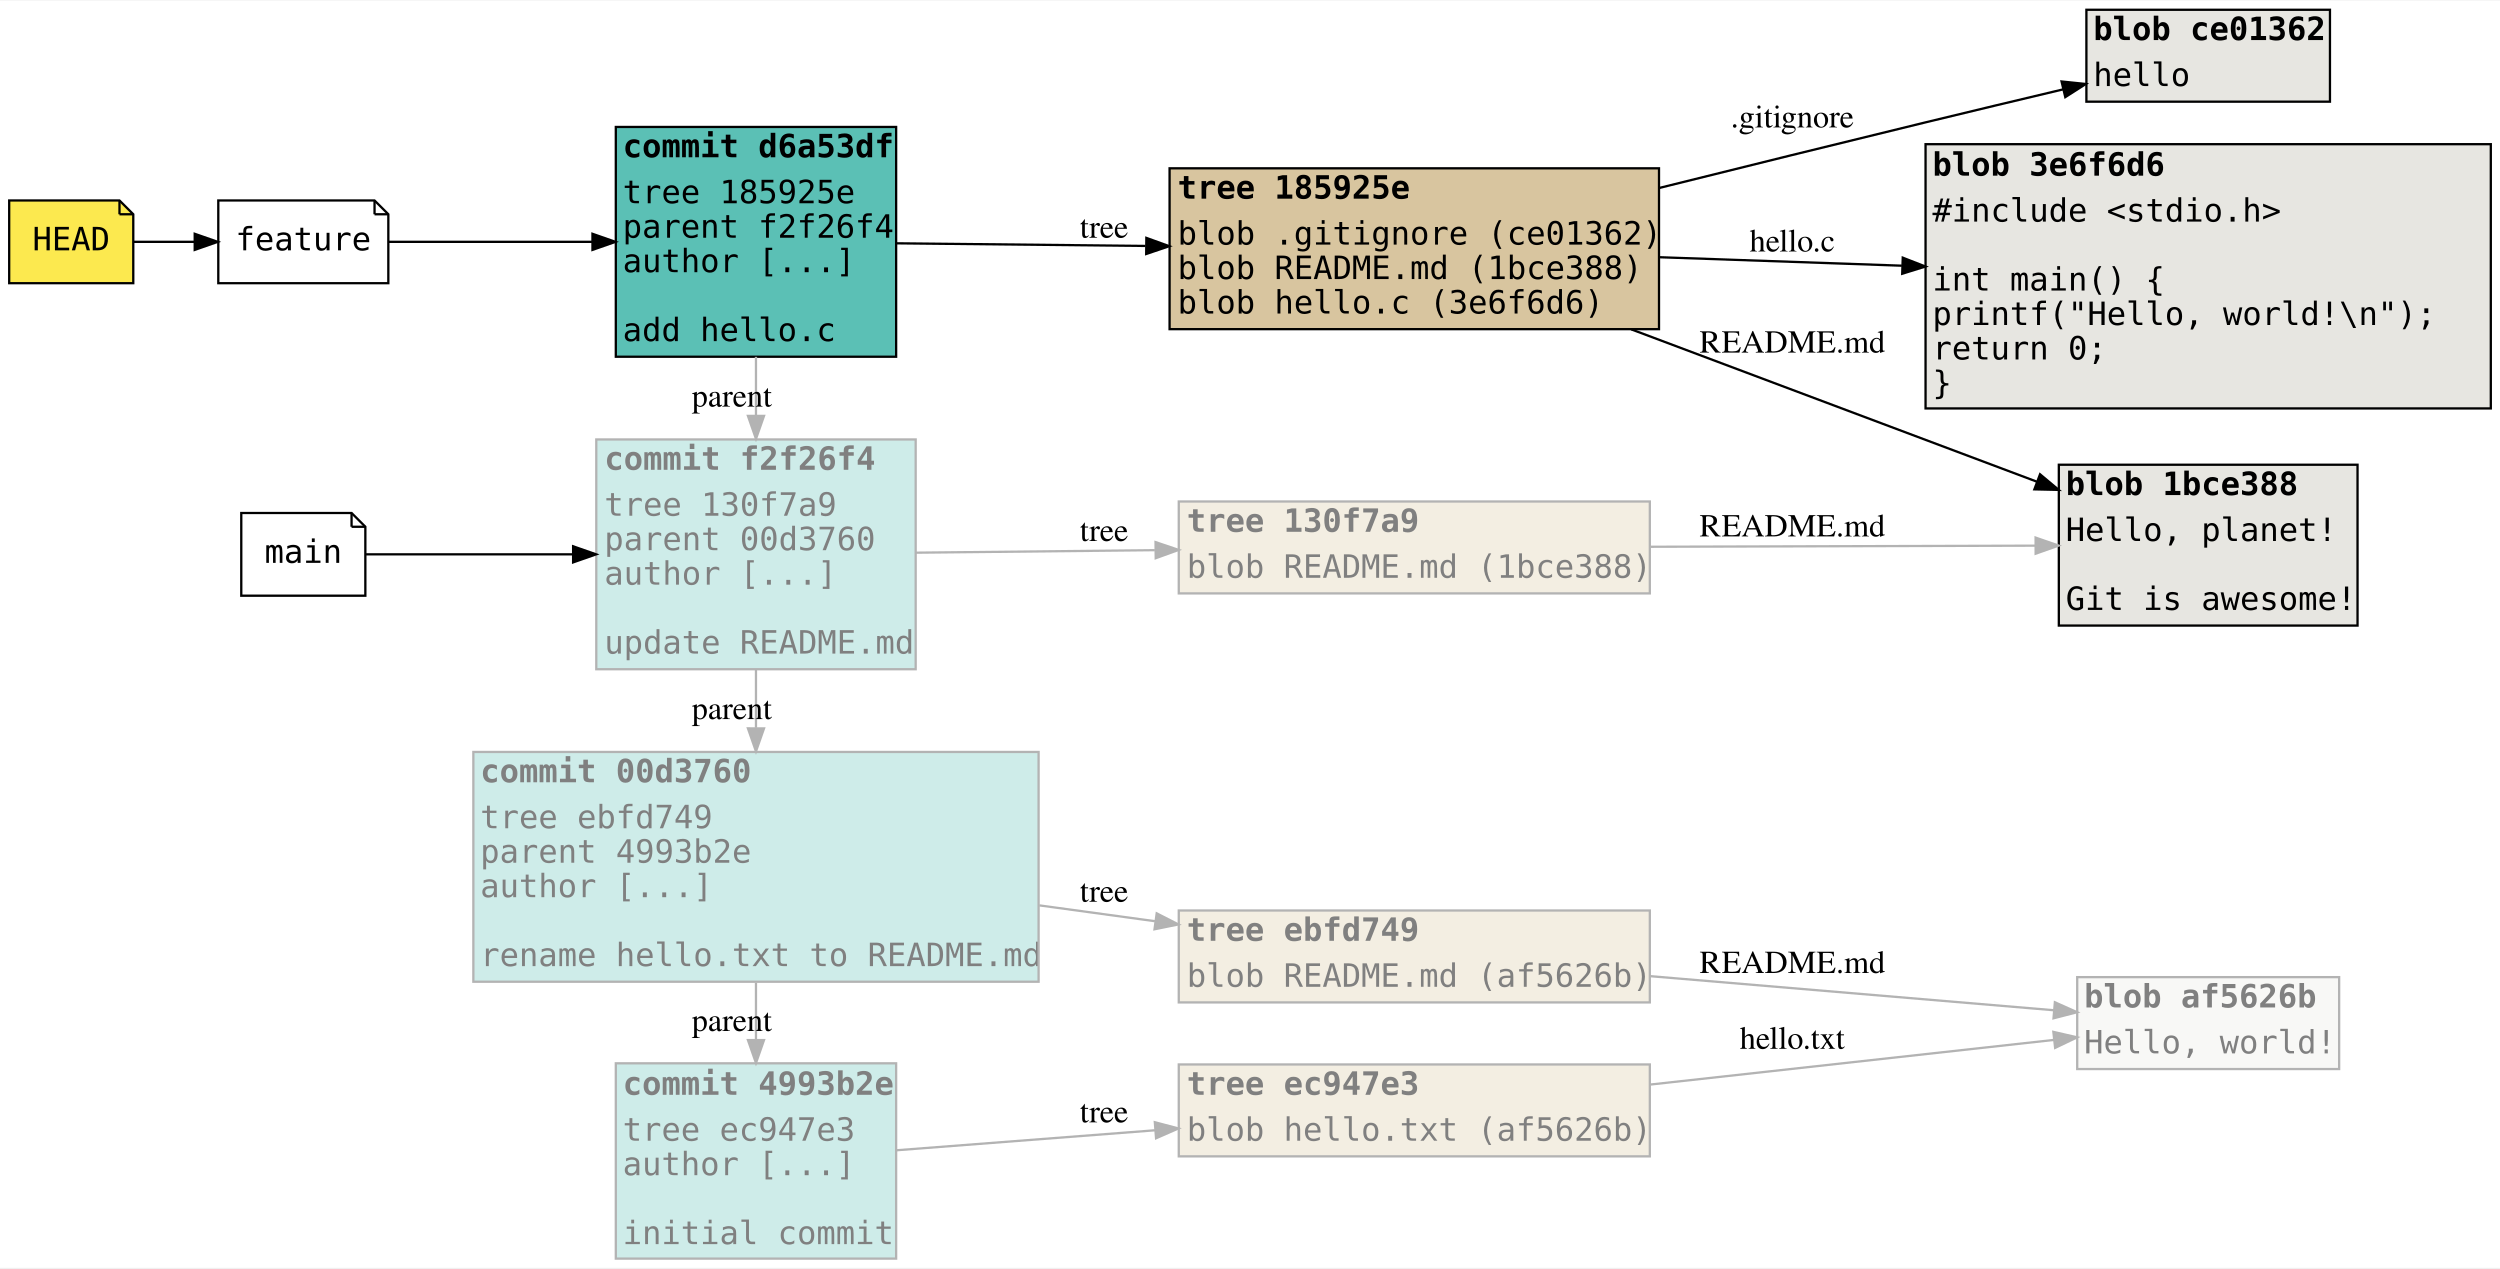
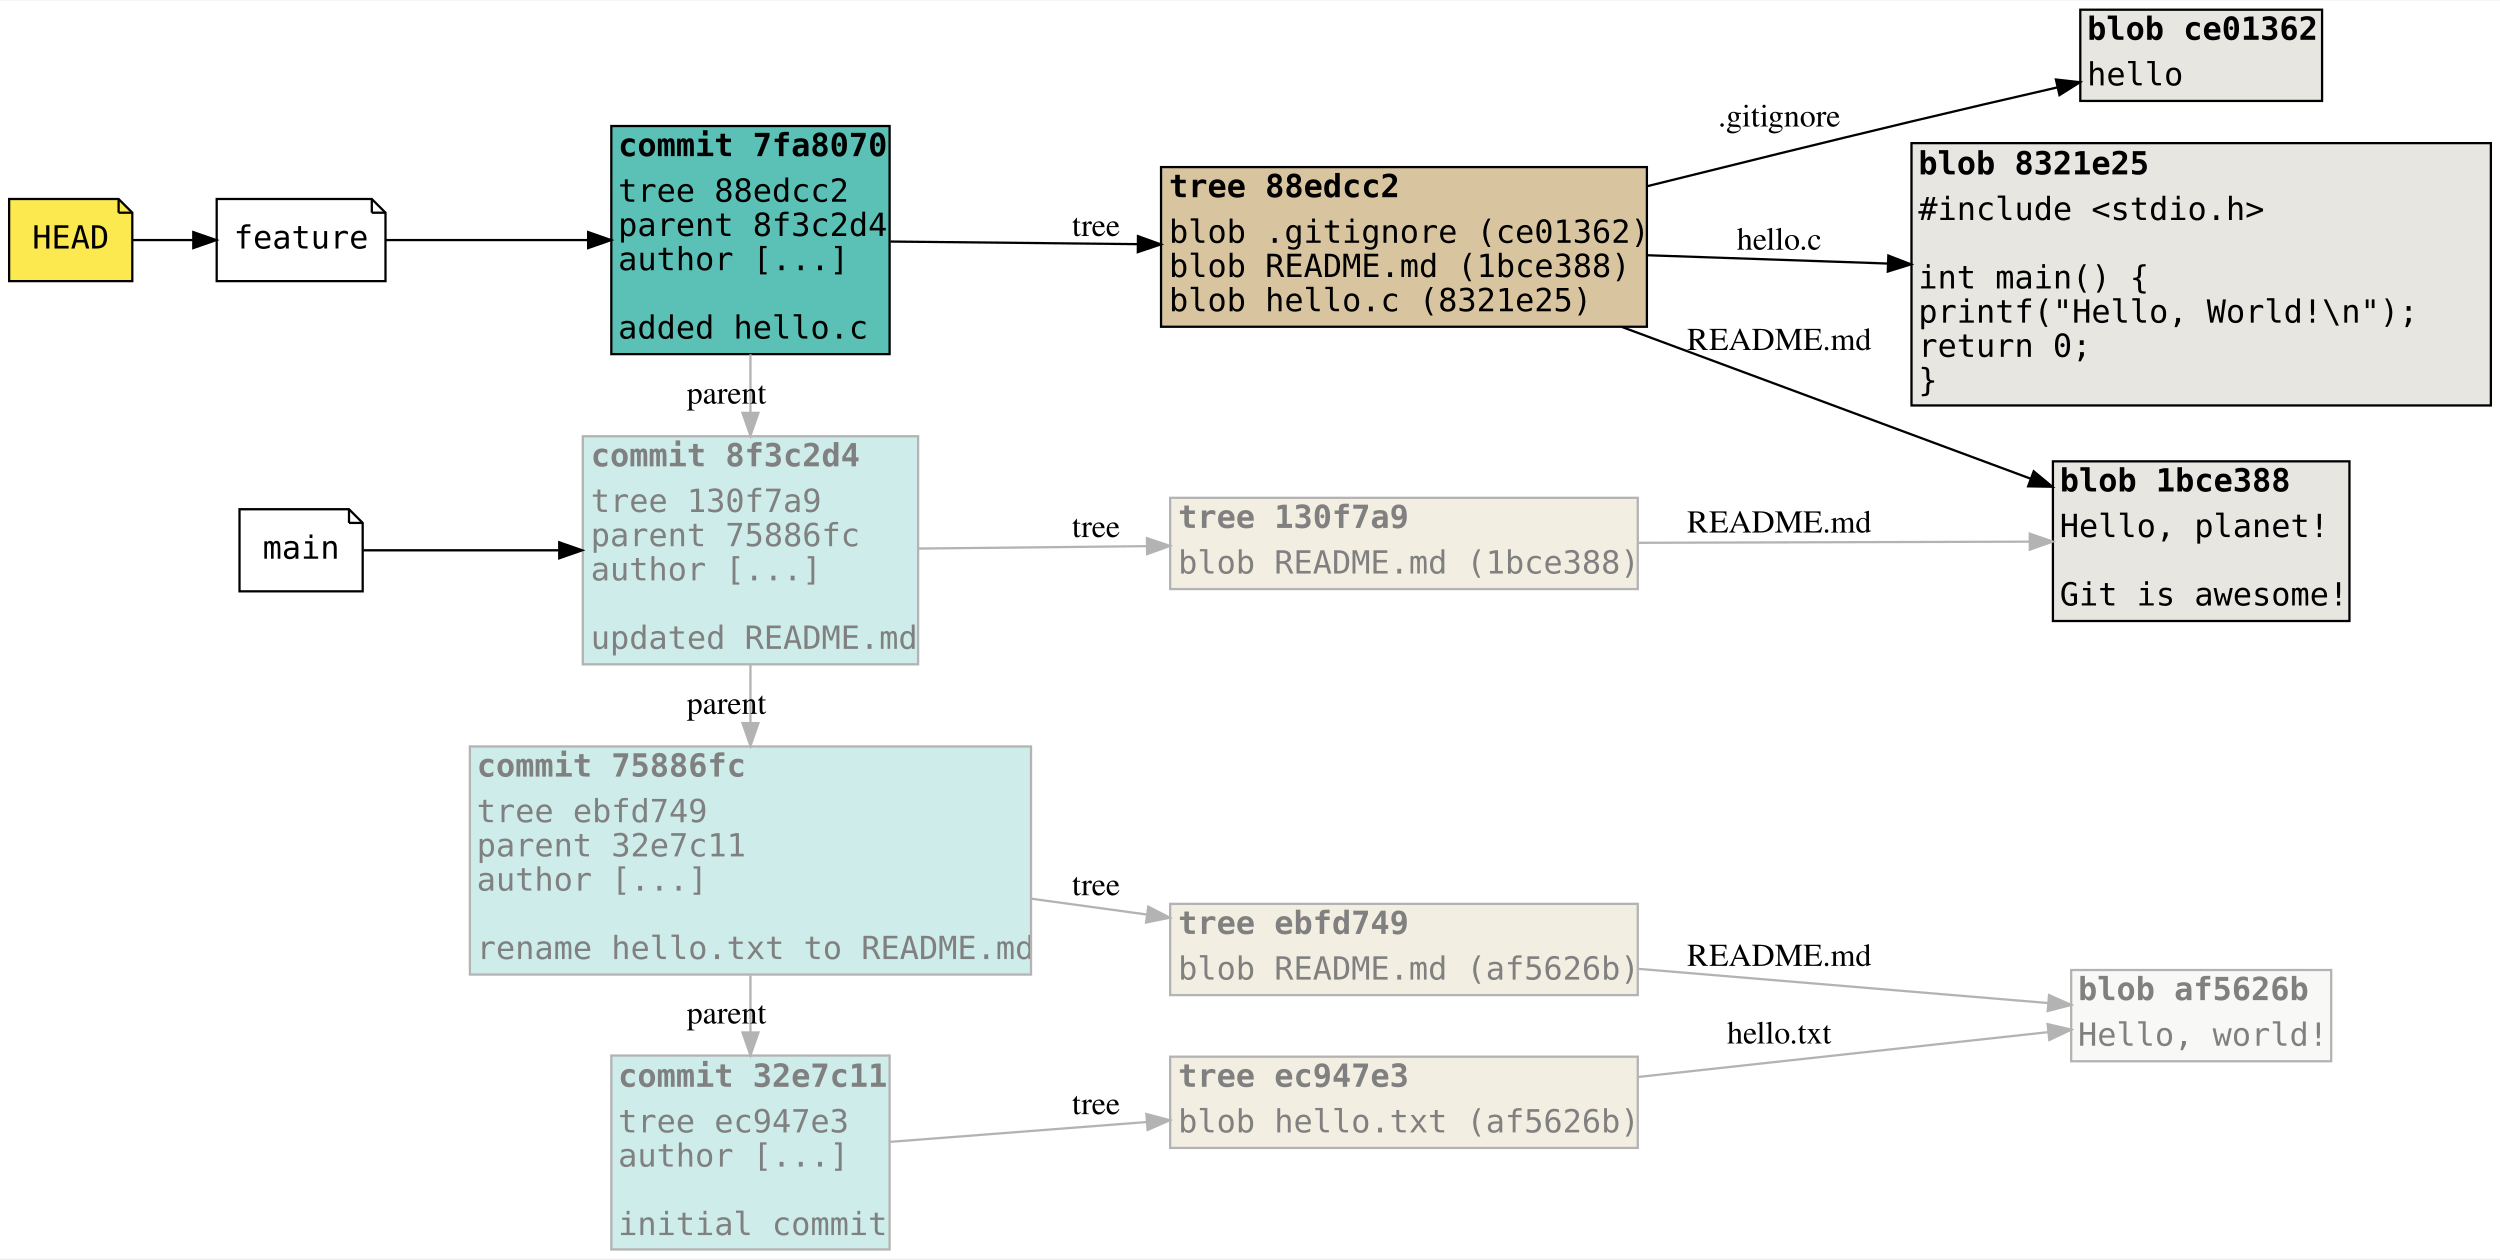
- <svg xmlns="http://www.w3.org/2000/svg" width="1088pt" height="552pt" viewBox="0.00 0.00 1088.00 551.50">
+ <svg xmlns="http://www.w3.org/2000/svg" width="1096pt" height="552pt" viewBox="0.00 0.00 1096.00 551.50">
  <g id="graph0" class="graph" transform="scale(1 1) rotate(0) translate(4 547.5)">
-     <polygon fill="white" stroke="transparent" points="-4,4 -4,-547.5 1084,-547.5 1084,4 -4,4" />
+     <polygon fill="white" stroke="transparent" points="-4,4 -4,-547.5 1092,-547.5 1092,4 -4,4" />
    <g id="node1" class="node">
      <polygon fill="#5bc0b5" stroke="transparent" points="264,-392.5 264,-492.5 386,-492.5 386,-392.5 264,-392.5" />
-       <text text-anchor="start" x="267" y="-479.3" font-family="monospace" font-weight="bold" font-size="14.00" fill="#000000">commit d6a53df</text>
-       <text text-anchor="start" x="267" y="-459.3" font-family="monospace" font-size="14.00" fill="#000000">tree 185925e  </text>
-       <text text-anchor="start" x="267" y="-444.3" font-family="monospace" font-size="14.00" fill="#000000">parent f2f26f4</text>
+       <text text-anchor="start" x="267" y="-479.3" font-family="monospace" font-weight="bold" font-size="14.00" fill="#000000">commit 7fa8070</text>
+       <text text-anchor="start" x="267" y="-459.3" font-family="monospace" font-size="14.00" fill="#000000">tree 88edcc2  </text>
+       <text text-anchor="start" x="267" y="-444.3" font-family="monospace" font-size="14.00" fill="#000000">parent 8f3c2d4</text>
      <text text-anchor="start" x="267" y="-429.3" font-family="monospace" font-size="14.00" fill="#000000">author [...]  </text>
      <text text-anchor="start" x="267" y="-414.3" font-family="monospace" font-size="14.00" fill="#000000">              </text>
-       <text text-anchor="start" x="267" y="-399.3" font-family="monospace" font-size="14.00" fill="#000000">add hello.c   </text>
+       <text text-anchor="start" x="267" y="-399.3" font-family="monospace" font-size="14.00" fill="#000000">added hello.c </text>
      <polygon fill="none" stroke="#000000" points="264,-392.5 264,-492.5 386,-492.5 386,-392.5 264,-392.5" />
    </g>
    <g id="node2" class="node">
      <polygon fill="#d8c59f" stroke="transparent" points="505,-404.5 505,-474.5 718,-474.5 718,-404.5 505,-404.5" />
-       <text text-anchor="start" x="508.5" y="-461.3" font-family="monospace" font-weight="bold" font-size="14.00" fill="#000000">tree 185925e</text>
+       <text text-anchor="start" x="508.5" y="-461.3" font-family="monospace" font-weight="bold" font-size="14.00" fill="#000000">tree 88edcc2</text>
      <text text-anchor="start" x="508.5" y="-441.3" font-family="monospace" font-size="14.00" fill="#000000">blob .gitignore (ce01362)</text>
      <text text-anchor="start" x="508.5" y="-426.3" font-family="monospace" font-size="14.00" fill="#000000">blob README.md (1bce388) </text>
-       <text text-anchor="start" x="508.5" y="-411.3" font-family="monospace" font-size="14.00" fill="#000000">blob hello.c (3e6f6d6)   </text>
+       <text text-anchor="start" x="508.5" y="-411.3" font-family="monospace" font-size="14.00" fill="#000000">blob hello.c (8321e25)   </text>
      <polygon fill="none" stroke="#000000" points="505,-404.5 505,-474.5 718,-474.5 718,-404.5 505,-404.5" />
    </g>
    <g id="edge1" class="edge">
      <path fill="none" stroke="#000000" d="M386.34,-441.86C417.79,-441.53 457.36,-441.11 494.46,-440.72" />
      <polygon fill="#000000" stroke="#000000" points="494.89,-444.22 504.85,-440.61 494.82,-437.22 494.89,-444.22" />
      <text text-anchor="middle" x="476.5" y="-444.3" font-family="Times,serif" font-size="14.00">tree</text>
    </g>
    <g id="node3" class="node">
-       <polygon fill="#ceece9" stroke="transparent" points="255.5,-256.5 255.5,-356.5 394.5,-356.5 394.5,-256.5 255.5,-256.5" />
-       <text text-anchor="start" x="259" y="-343.3" font-family="monospace" font-weight="bold" font-size="14.00" fill="#808080">commit f2f26f4</text>
-       <text text-anchor="start" x="259" y="-323.3" font-family="monospace" font-size="14.00" fill="#808080">tree 130f7a9    </text>
-       <text text-anchor="start" x="259" y="-308.3" font-family="monospace" font-size="14.00" fill="#808080">parent 00d3760  </text>
-       <text text-anchor="start" x="259" y="-293.3" font-family="monospace" font-size="14.00" fill="#808080">author [...]    </text>
-       <text text-anchor="start" x="259" y="-278.3" font-family="monospace" font-size="14.00" fill="#808080">                </text>
-       <text text-anchor="start" x="259" y="-263.3" font-family="monospace" font-size="14.00" fill="#808080">update README.md</text>
-       <polygon fill="none" stroke="#b3b3b3" points="255.5,-256.5 255.5,-356.5 394.5,-356.5 394.5,-256.5 255.5,-256.5" />
+       <polygon fill="#ceece9" stroke="transparent" points="251.5,-256.5 251.5,-356.5 398.5,-356.5 398.5,-256.5 251.5,-256.5" />
+       <text text-anchor="start" x="255" y="-343.3" font-family="monospace" font-weight="bold" font-size="14.00" fill="#808080">commit 8f3c2d4</text>
+       <text text-anchor="start" x="255" y="-323.3" font-family="monospace" font-size="14.00" fill="#808080">tree 130f7a9     </text>
+       <text text-anchor="start" x="255" y="-308.3" font-family="monospace" font-size="14.00" fill="#808080">parent 75886fc   </text>
+       <text text-anchor="start" x="255" y="-293.3" font-family="monospace" font-size="14.00" fill="#808080">author [...]     </text>
+       <text text-anchor="start" x="255" y="-278.3" font-family="monospace" font-size="14.00" fill="#808080">                 </text>
+       <text text-anchor="start" x="255" y="-263.3" font-family="monospace" font-size="14.00" fill="#808080">updated README.md</text>
+       <polygon fill="none" stroke="#b3b3b3" points="251.5,-256.5 251.5,-356.5 398.5,-356.5 398.5,-256.5 251.5,-256.5" />
    </g>
    <g id="edge2" class="edge">
      <path fill="none" stroke="#b3b3b3" d="M325,-392.45C325,-384.17 325,-375.51 325,-367.01" />
      <polygon fill="#b3b3b3" stroke="#b3b3b3" points="328.5,-366.75 325,-356.75 321.5,-366.76 328.5,-366.75" />
      <text text-anchor="middle" x="314.5" y="-370.8" font-family="Times,serif" font-size="14.00">parent</text>
    </g>
    <g id="node4" class="node">
-       <polygon fill="#e7e6e1" stroke="transparent" points="904,-503.5 904,-543.5 1010,-543.5 1010,-503.5 904,-503.5" />
-       <text text-anchor="start" x="907" y="-530.3" font-family="monospace" font-weight="bold" font-size="14.00" fill="#000000">blob ce01362</text>
-       <text text-anchor="start" x="907" y="-510.3" font-family="monospace" font-size="14.00" fill="#000000">hello</text>
-       <polygon fill="none" stroke="#000000" points="904,-503.5 904,-543.5 1010,-543.5 1010,-503.5 904,-503.5" />
+       <polygon fill="#e7e6e1" stroke="transparent" points="908,-503.5 908,-543.5 1014,-543.5 1014,-503.5 908,-503.5" />
+       <text text-anchor="start" x="911" y="-530.3" font-family="monospace" font-weight="bold" font-size="14.00" fill="#000000">blob ce01362</text>
+       <text text-anchor="start" x="911" y="-510.3" font-family="monospace" font-size="14.00" fill="#000000">hello</text>
+       <polygon fill="none" stroke="#000000" points="908,-503.5 908,-543.5 1014,-543.5 1014,-503.5 908,-503.5" />
    </g>
    <g id="edge3" class="edge">
-       <path fill="none" stroke="#000000" d="M718.07,-465.94C754.75,-475.07 796.17,-485.31 834,-494.5 853.46,-499.23 874.68,-504.3 893.89,-508.86" />
-       <polygon fill="#000000" stroke="#000000" points="893.19,-512.29 903.73,-511.2 894.81,-505.48 893.19,-512.29" />
+       <path fill="none" stroke="#000000" d="M718.04,-466.1C754.71,-475.24 796.14,-485.44 834,-494.5 854.82,-499.48 877.62,-504.78 898.04,-509.46" />
+       <polygon fill="#000000" stroke="#000000" points="897.32,-512.89 907.85,-511.71 898.88,-506.06 897.32,-512.89" />
      <text text-anchor="middle" x="776" y="-492.3" font-family="Times,serif" font-size="14.00">.gitignore</text>
    </g>
    <g id="node5" class="node">
-       <polygon fill="#e7e6e1" stroke="transparent" points="892,-275.5 892,-345.5 1022,-345.5 1022,-275.5 892,-275.5" />
-       <text text-anchor="start" x="895" y="-332.3" font-family="monospace" font-weight="bold" font-size="14.00" fill="#000000">blob 1bce388</text>
-       <text text-anchor="start" x="895" y="-312.3" font-family="monospace" font-size="14.00" fill="#000000">Hello, planet! </text>
-       <text text-anchor="start" x="895" y="-297.3" font-family="monospace" font-size="14.00" fill="#000000">               </text>
-       <text text-anchor="start" x="895" y="-282.3" font-family="monospace" font-size="14.00" fill="#000000">Git is awesome!</text>
-       <polygon fill="none" stroke="#000000" points="892,-275.5 892,-345.5 1022,-345.5 1022,-275.5 892,-275.5" />
+       <polygon fill="#e7e6e1" stroke="transparent" points="896,-275.5 896,-345.5 1026,-345.5 1026,-275.5 896,-275.5" />
+       <text text-anchor="start" x="899" y="-332.3" font-family="monospace" font-weight="bold" font-size="14.00" fill="#000000">blob 1bce388</text>
+       <text text-anchor="start" x="899" y="-312.3" font-family="monospace" font-size="14.00" fill="#000000">Hello, planet! </text>
+       <text text-anchor="start" x="899" y="-297.3" font-family="monospace" font-size="14.00" fill="#000000">               </text>
+       <text text-anchor="start" x="899" y="-282.3" font-family="monospace" font-size="14.00" fill="#000000">Git is awesome!</text>
+       <polygon fill="none" stroke="#000000" points="896,-275.5 896,-345.5 1026,-345.5 1026,-275.5 896,-275.5" />
    </g>
    <g id="edge4" class="edge">
-       <path fill="none" stroke="#000000" d="M705.91,-404.42C761.46,-383.56 830.92,-357.47 882.53,-338.09" />
-       <polygon fill="#000000" stroke="#000000" points="883.82,-341.35 891.95,-334.55 881.36,-334.79 883.82,-341.35" />
+       <path fill="none" stroke="#000000" d="M707,-404.42C763.38,-383.49 833.93,-357.3 886.2,-337.9" />
+       <polygon fill="#000000" stroke="#000000" points="887.58,-341.12 895.74,-334.36 885.15,-334.55 887.58,-341.12" />
      <text text-anchor="middle" x="776" y="-394.3" font-family="Times,serif" font-size="14.00">README.md</text>
    </g>
    <g id="node6" class="node">
-       <polygon fill="#e7e6e1" stroke="transparent" points="834,-370 834,-485 1080,-485 1080,-370 834,-370" />
-       <text text-anchor="start" x="837" y="-471.3" font-family="monospace" font-weight="bold" font-size="14.00" fill="#000000">blob 3e6f6d6</text>
-       <text text-anchor="start" x="837" y="-451.3" font-family="monospace" font-size="14.00" fill="#000000">#include &lt;stdio.h&gt;           </text>
-       <text text-anchor="start" x="837" y="-436.3" font-family="monospace" font-size="14.00" fill="#000000">                             </text>
-       <text text-anchor="start" x="837" y="-421.3" font-family="monospace" font-size="14.00" fill="#000000">int main() {                 </text>
-       <text text-anchor="start" x="837" y="-406.3" font-family="monospace" font-size="14.00" fill="#000000">   printf("Hello, world!\n");</text>
-       <text text-anchor="start" x="837" y="-391.3" font-family="monospace" font-size="14.00" fill="#000000">   return 0;                 </text>
-       <text text-anchor="start" x="837" y="-376.3" font-family="monospace" font-size="14.00" fill="#000000">}                            </text>
-       <polygon fill="none" stroke="#000000" points="834,-370 834,-485 1080,-485 1080,-370 834,-370" />
+       <polygon fill="#e7e6e1" stroke="transparent" points="834,-370 834,-485 1088,-485 1088,-370 834,-370" />
+       <text text-anchor="start" x="837" y="-471.3" font-family="monospace" font-weight="bold" font-size="14.00" fill="#000000">blob 8321e25</text>
+       <text text-anchor="start" x="837" y="-451.3" font-family="monospace" font-size="14.00" fill="#000000">#include &lt;stdio.h&gt;            </text>
+       <text text-anchor="start" x="837" y="-436.3" font-family="monospace" font-size="14.00" fill="#000000">                              </text>
+       <text text-anchor="start" x="837" y="-421.3" font-family="monospace" font-size="14.00" fill="#000000">int main() {                  </text>
+       <text text-anchor="start" x="837" y="-406.3" font-family="monospace" font-size="14.00" fill="#000000">    printf("Hello, World!\n");</text>
+       <text text-anchor="start" x="837" y="-391.3" font-family="monospace" font-size="14.00" fill="#000000">    return 0;                 </text>
+       <text text-anchor="start" x="837" y="-376.3" font-family="monospace" font-size="14.00" fill="#000000">}                             </text>
+       <polygon fill="none" stroke="#000000" points="834,-370 834,-485 1088,-485 1088,-370 834,-370" />
    </g>
    <g id="edge5" class="edge">
-       <path fill="none" stroke="#000000" d="M718.36,-435.8C751.65,-434.64 788.82,-433.34 823.7,-432.12" />
-       <polygon fill="#000000" stroke="#000000" points="824.08,-435.61 833.95,-431.76 823.84,-428.62 824.08,-435.61" />
+       <path fill="none" stroke="#000000" d="M718.18,-435.85C751.34,-434.71 788.44,-433.42 823.43,-432.22" />
+       <polygon fill="#000000" stroke="#000000" points="823.85,-435.7 833.73,-431.86 823.61,-428.71 823.85,-435.7" />
      <text text-anchor="middle" x="776" y="-438.3" font-family="Times,serif" font-size="14.00">hello.c</text>
    </g>
    <g id="node7" class="node">
      <polygon fill="#f3eee2" stroke="transparent" points="509,-289.5 509,-329.5 714,-329.5 714,-289.5 509,-289.5" />
      <text text-anchor="start" x="512.5" y="-316.3" font-family="monospace" font-weight="bold" font-size="14.00" fill="#808080">tree 130f7a9</text>
      <text text-anchor="start" x="512.5" y="-296.3" font-family="monospace" font-size="14.00" fill="#808080">blob README.md (1bce388)</text>
      <polygon fill="none" stroke="#b3b3b3" points="509,-289.5 509,-329.5 714,-329.5 714,-289.5 509,-289.5" />
    </g>
    <g id="edge6" class="edge">
-       <path fill="none" stroke="#b3b3b3" d="M394.51,-307.22C425.71,-307.55 463.45,-307.95 498.6,-308.32" />
-       <polygon fill="#b3b3b3" stroke="#b3b3b3" points="498.89,-311.82 508.93,-308.43 498.97,-304.82 498.89,-311.82" />
+       <path fill="none" stroke="#b3b3b3" d="M398.53,-307.26C428.89,-307.58 464.88,-307.96 498.51,-308.32" />
+       <polygon fill="#b3b3b3" stroke="#b3b3b3" points="498.82,-311.82 508.86,-308.43 498.89,-304.82 498.82,-311.82" />
      <text text-anchor="middle" x="476.5" y="-312.3" font-family="Times,serif" font-size="14.00">tree</text>
    </g>
    <g id="node8" class="node">
      <polygon fill="#ceece9" stroke="transparent" points="202,-120.5 202,-220.5 448,-220.5 448,-120.5 202,-120.5" />
-       <text text-anchor="start" x="205" y="-207.3" font-family="monospace" font-weight="bold" font-size="14.00" fill="#808080">commit 00d3760</text>
+       <text text-anchor="start" x="205" y="-207.3" font-family="monospace" font-weight="bold" font-size="14.00" fill="#808080">commit 75886fc</text>
      <text text-anchor="start" x="205" y="-187.3" font-family="monospace" font-size="14.00" fill="#808080">tree ebfd749                 </text>
-       <text text-anchor="start" x="205" y="-172.3" font-family="monospace" font-size="14.00" fill="#808080">parent 4993b2e               </text>
+       <text text-anchor="start" x="205" y="-172.3" font-family="monospace" font-size="14.00" fill="#808080">parent 32e7c11               </text>
      <text text-anchor="start" x="205" y="-157.3" font-family="monospace" font-size="14.00" fill="#808080">author [...]                 </text>
      <text text-anchor="start" x="205" y="-142.3" font-family="monospace" font-size="14.00" fill="#808080">                             </text>
      <text text-anchor="start" x="205" y="-127.3" font-family="monospace" font-size="14.00" fill="#808080">rename hello.txt to README.md</text>
      <polygon fill="none" stroke="#b3b3b3" points="202,-120.5 202,-220.5 448,-220.5 448,-120.5 202,-120.5" />
    </g>
    <g id="edge7" class="edge">
      <path fill="none" stroke="#b3b3b3" d="M325,-256.45C325,-248.17 325,-239.51 325,-231.01" />
      <polygon fill="#b3b3b3" stroke="#b3b3b3" points="328.5,-230.75 325,-220.75 321.5,-230.76 328.5,-230.75" />
      <text text-anchor="middle" x="314.5" y="-234.8" font-family="Times,serif" font-size="14.00">parent</text>
    </g>
    <g id="edge8" class="edge">
-       <path fill="none" stroke="#b3b3b3" d="M714.17,-309.8C767.91,-309.95 832.71,-310.14 881.7,-310.28" />
-       <polygon fill="#b3b3b3" stroke="#b3b3b3" points="881.89,-313.78 891.9,-310.31 881.91,-306.78 881.89,-313.78" />
+       <path fill="none" stroke="#b3b3b3" d="M714.41,-309.79C769.31,-309.95 835.82,-310.14 885.77,-310.29" />
+       <polygon fill="#b3b3b3" stroke="#b3b3b3" points="885.84,-313.79 895.85,-310.32 885.86,-306.79 885.84,-313.79" />
      <text text-anchor="middle" x="776" y="-314.3" font-family="Times,serif" font-size="14.00">README.md</text>
    </g>
    <g id="node9" class="node">
      <polygon fill="#f3eee2" stroke="transparent" points="509,-111.5 509,-151.5 714,-151.5 714,-111.5 509,-111.5" />
      <text text-anchor="start" x="512.5" y="-138.3" font-family="monospace" font-weight="bold" font-size="14.00" fill="#808080">tree ebfd749</text>
      <text text-anchor="start" x="512.5" y="-118.3" font-family="monospace" font-size="14.00" fill="#808080">blob README.md (af5626b)</text>
      <polygon fill="none" stroke="#b3b3b3" points="509,-111.5 509,-151.5 714,-151.5 714,-111.5 509,-111.5" />
    </g>
    <g id="edge9" class="edge">
      <path fill="none" stroke="#b3b3b3" d="M448.3,-153.73C465.02,-151.44 482.1,-149.1 498.62,-146.84" />
      <polygon fill="#b3b3b3" stroke="#b3b3b3" points="499.39,-150.26 508.82,-145.44 498.44,-143.33 499.39,-150.26" />
      <text text-anchor="middle" x="476.5" y="-155.3" font-family="Times,serif" font-size="14.00">tree</text>
    </g>
    <g id="node10" class="node">
      <polygon fill="#ceece9" stroke="transparent" points="264,0 264,-85 386,-85 386,0 264,0" />
-       <text text-anchor="start" x="267" y="-71.3" font-family="monospace" font-weight="bold" font-size="14.00" fill="#808080">commit 4993b2e</text>
+       <text text-anchor="start" x="267" y="-71.3" font-family="monospace" font-weight="bold" font-size="14.00" fill="#808080">commit 32e7c11</text>
      <text text-anchor="start" x="267" y="-51.3" font-family="monospace" font-size="14.00" fill="#808080">tree ec947e3  </text>
      <text text-anchor="start" x="267" y="-36.3" font-family="monospace" font-size="14.00" fill="#808080">author [...]  </text>
      <text text-anchor="start" x="267" y="-21.3" font-family="monospace" font-size="14.00" fill="#808080">              </text>
      <text text-anchor="start" x="267" y="-6.3" font-family="monospace" font-size="14.00" fill="#808080">initial commit</text>
      <polygon fill="none" stroke="#b3b3b3" points="264,0 264,-85 386,-85 386,0 264,0" />
    </g>
    <g id="edge10" class="edge">
      <path fill="none" stroke="#b3b3b3" d="M325,-120.07C325,-111.94 325,-103.5 325,-95.32" />
      <polygon fill="#b3b3b3" stroke="#b3b3b3" points="328.5,-95.12 325,-85.12 321.5,-95.12 328.5,-95.12" />
      <text text-anchor="middle" x="314.5" y="-99.05" font-family="Times,serif" font-size="14.00">parent</text>
    </g>
    <g id="node11" class="node">
-       <polygon fill="#f8f8f6" stroke="transparent" points="900,-82.5 900,-122.5 1014,-122.5 1014,-82.5 900,-82.5" />
-       <text text-anchor="start" x="903" y="-109.3" font-family="monospace" font-weight="bold" font-size="14.00" fill="#808080">blob af5626b</text>
-       <text text-anchor="start" x="903" y="-89.3" font-family="monospace" font-size="14.00" fill="#808080">Hello, world!</text>
-       <polygon fill="none" stroke="#b3b3b3" points="900,-82.5 900,-122.5 1014,-122.5 1014,-82.5 900,-82.5" />
+       <polygon fill="#f8f8f6" stroke="transparent" points="904,-82.5 904,-122.5 1018,-122.5 1018,-82.5 904,-82.5" />
+       <text text-anchor="start" x="907" y="-109.3" font-family="monospace" font-weight="bold" font-size="14.00" fill="#808080">blob af5626b</text>
+       <text text-anchor="start" x="907" y="-89.3" font-family="monospace" font-size="14.00" fill="#808080">Hello, world!</text>
+       <polygon fill="none" stroke="#b3b3b3" points="904,-82.5 904,-122.5 1018,-122.5 1018,-82.5 904,-82.5" />
    </g>
    <g id="edge11" class="edge">
-       <path fill="none" stroke="#b3b3b3" d="M714.17,-122.92C770.99,-118.12 840.16,-112.28 889.94,-108.08" />
-       <polygon fill="#b3b3b3" stroke="#b3b3b3" points="890.28,-111.56 899.95,-107.23 889.69,-104.59 890.28,-111.56" />
+       <path fill="none" stroke="#b3b3b3" d="M714.41,-122.99C772.31,-118.16 843.12,-112.25 893.8,-108.02" />
+       <polygon fill="#b3b3b3" stroke="#b3b3b3" points="894.3,-111.49 903.98,-107.18 893.72,-104.52 894.3,-111.49" />
      <text text-anchor="middle" x="776" y="-124.3" font-family="Times,serif" font-size="14.00">README.md</text>
    </g>
    <g id="node12" class="node">
      <polygon fill="#f3eee2" stroke="transparent" points="509,-44.5 509,-84.5 714,-84.5 714,-44.5 509,-44.5" />
      <text text-anchor="start" x="512.5" y="-71.3" font-family="monospace" font-weight="bold" font-size="14.00" fill="#808080">tree ec947e3</text>
      <text text-anchor="start" x="512.5" y="-51.3" font-family="monospace" font-size="14.00" fill="#808080">blob hello.txt (af5626b)</text>
      <polygon fill="none" stroke="#b3b3b3" points="509,-44.5 509,-84.5 714,-84.5 714,-44.5 509,-44.5" />
    </g>
    <g id="edge12" class="edge">
      <path fill="none" stroke="#b3b3b3" d="M386.34,-47.17C418.98,-49.69 460.35,-52.89 498.64,-55.85" />
      <polygon fill="#b3b3b3" stroke="#b3b3b3" points="498.58,-59.36 508.82,-56.64 499.12,-52.38 498.58,-59.36" />
      <text text-anchor="middle" x="476.5" y="-59.3" font-family="Times,serif" font-size="14.00">tree</text>
    </g>
    <g id="edge13" class="edge">
-       <path fill="none" stroke="#b3b3b3" d="M714.17,-75.75C770.99,-82.03 840.16,-89.68 889.94,-95.19" />
-       <polygon fill="#b3b3b3" stroke="#b3b3b3" points="889.62,-98.68 899.95,-96.3 890.39,-91.72 889.62,-98.68" />
-       <text text-anchor="middle" x="776" y="-91.3" font-family="Times,serif" font-size="14.00">hello.txt</text>
+       <path fill="none" stroke="#b3b3b3" d="M714.41,-75.64C772.31,-81.98 843.12,-89.72 893.8,-95.26" />
+       <polygon fill="#b3b3b3" stroke="#b3b3b3" points="893.66,-98.77 903.98,-96.37 894.42,-91.81 893.66,-98.77" />
+       <text text-anchor="middle" x="776" y="-90.3" font-family="Times,serif" font-size="14.00">hello.txt</text>
    </g>
    <g id="node13" class="node">
      <polygon fill="white" stroke="black" points="159,-460.5 91,-460.5 91,-424.5 165,-424.5 165,-454.5 159,-460.5" />
      <polyline fill="none" stroke="black" points="159,-460.5 159,-454.5 " />
      <polyline fill="none" stroke="black" points="165,-454.5 159,-454.5 " />
      <text text-anchor="middle" x="128" y="-438.8" font-family="monospace" font-size="14.00">feature</text>
    </g>
    <g id="edge14" class="edge">
      <path fill="none" stroke="black" d="M165.22,-442.5C190.06,-442.5 223.82,-442.5 253.82,-442.5" />
      <polygon fill="black" stroke="black" points="253.84,-446 263.84,-442.5 253.84,-439 253.84,-446" />
    </g>
    <g id="node14" class="node">
      <polygon fill="white" stroke="black" points="149,-324.5 101,-324.5 101,-288.5 155,-288.5 155,-318.5 149,-324.5" />
      <polyline fill="none" stroke="black" points="149,-324.5 149,-318.5 " />
      <polyline fill="none" stroke="black" points="155,-318.5 149,-318.5 " />
      <text text-anchor="middle" x="128" y="-302.8" font-family="monospace" font-size="14.00">main</text>
    </g>
    <g id="edge15" class="edge">
-       <path fill="none" stroke="black" d="M155.3,-306.5C178.37,-306.5 213.15,-306.5 245.15,-306.5" />
-       <polygon fill="black" stroke="black" points="245.42,-310 255.42,-306.5 245.42,-303 245.42,-310" />
+       <path fill="none" stroke="black" d="M155.3,-306.5C177.34,-306.5 210.06,-306.5 240.83,-306.5" />
+       <polygon fill="black" stroke="black" points="241.17,-310 251.17,-306.5 241.17,-303 241.17,-310" />
    </g>
    <g id="node15" class="node">
      <polygon fill="#fce94f" stroke="black" points="48,-460.5 0,-460.5 0,-424.5 54,-424.5 54,-454.5 48,-460.5" />
      <polyline fill="none" stroke="black" points="48,-460.5 48,-454.5 " />
      <polyline fill="none" stroke="black" points="54,-454.5 48,-454.5 " />
      <text text-anchor="middle" x="27" y="-438.8" font-family="monospace" font-size="14.00">HEAD</text>
    </g>
    <g id="edge16" class="edge">
      <path fill="none" stroke="black" d="M54.01,-442.5C62.17,-442.5 71.44,-442.5 80.56,-442.5" />
      <polygon fill="black" stroke="black" points="80.74,-446 90.74,-442.5 80.74,-439 80.74,-446" />
    </g>
  </g>
</svg>
